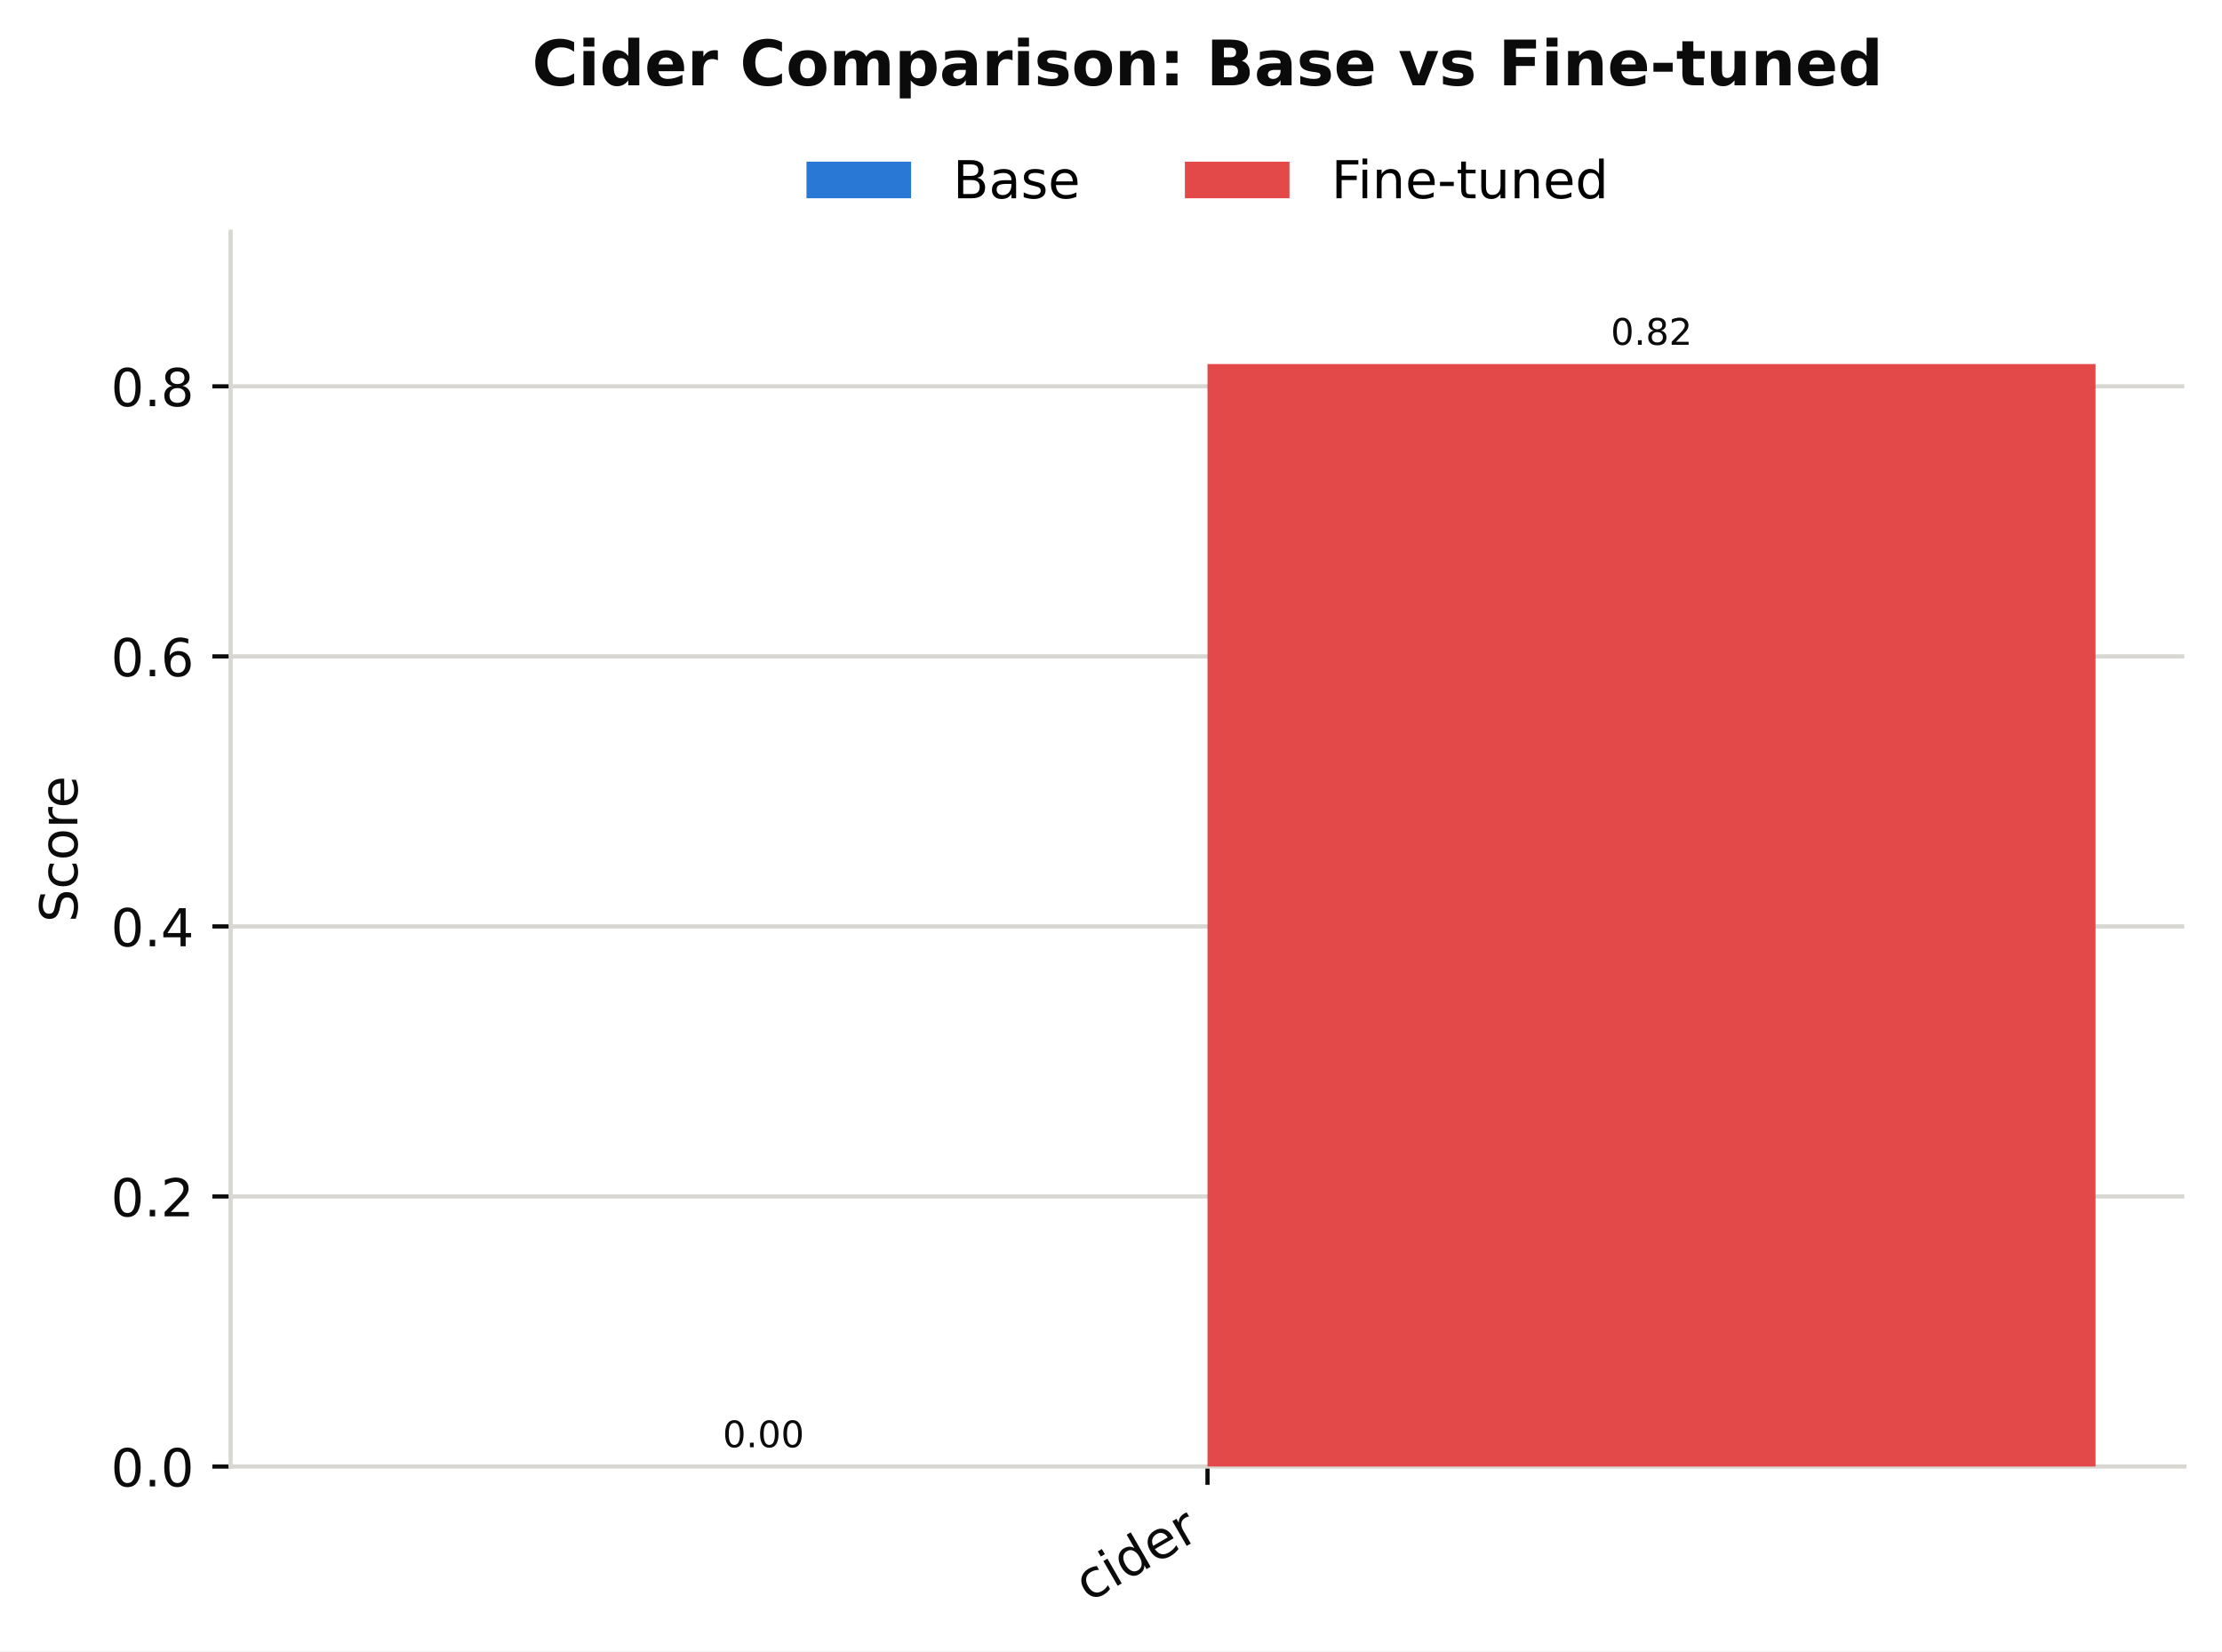
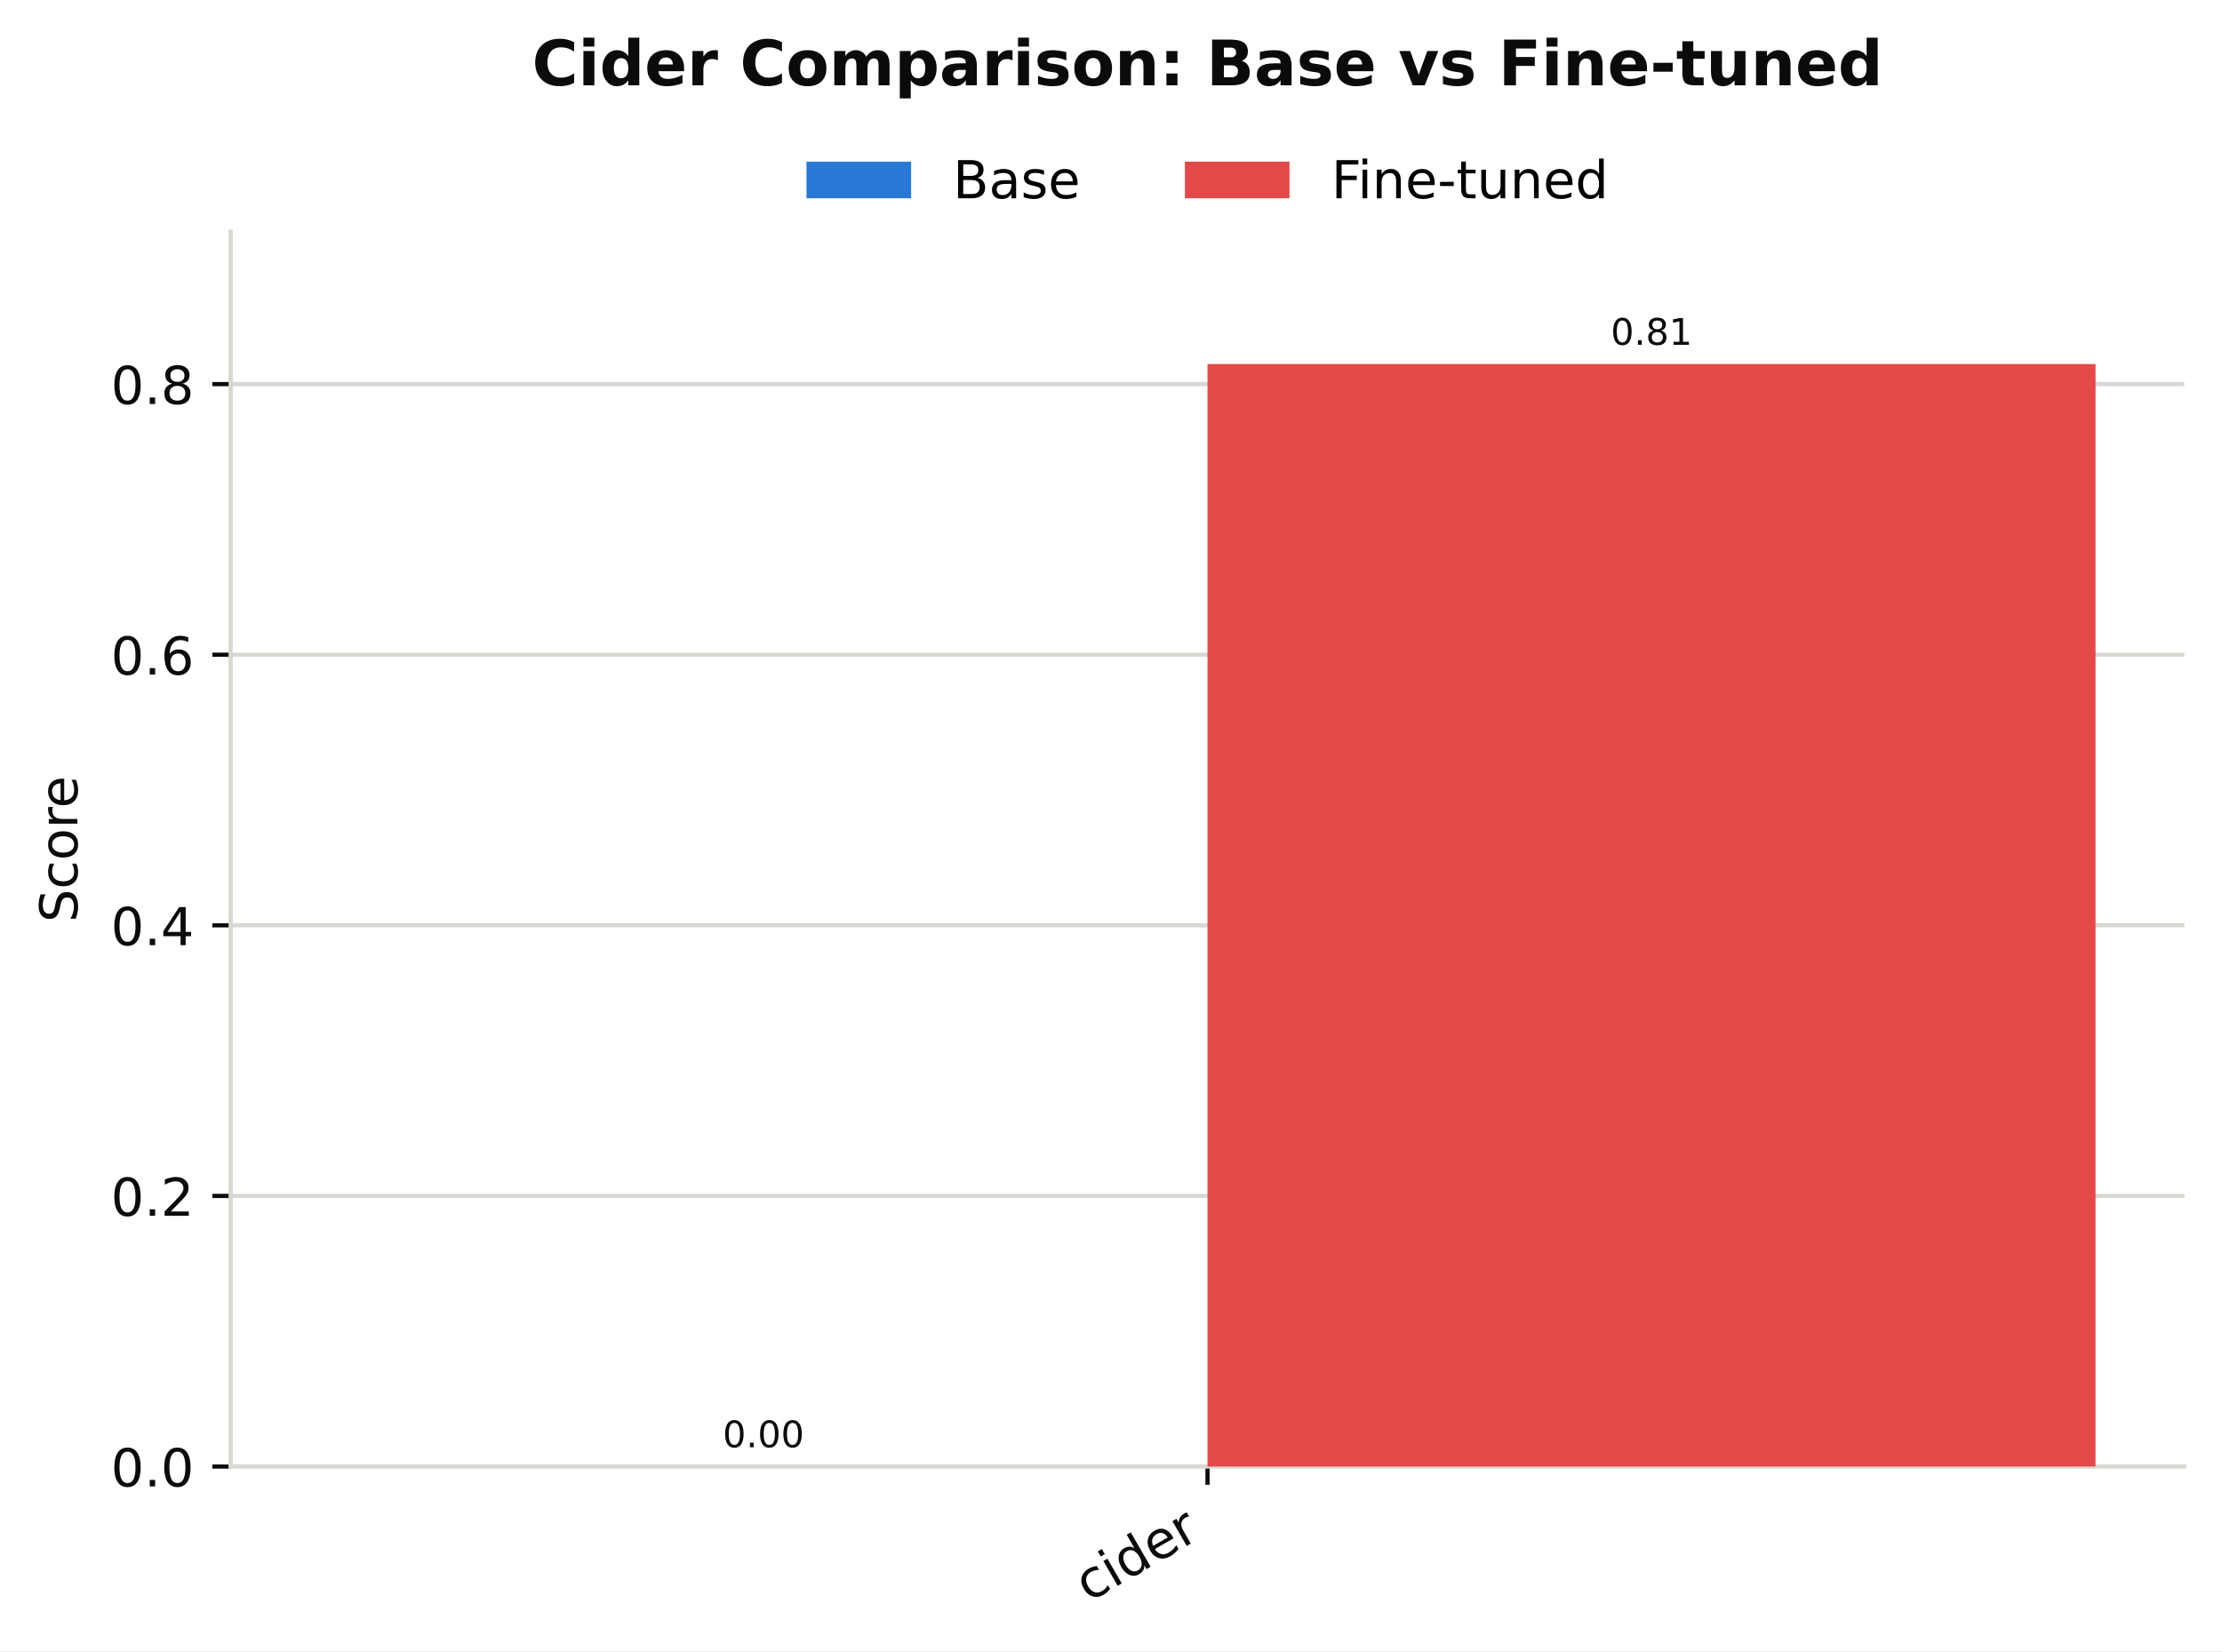
<svg xmlns="http://www.w3.org/2000/svg" xmlns:xlink="http://www.w3.org/1999/xlink" width="424.863pt" height="315.764pt" viewBox="0 0 424.863 315.764" version="1.1">
  <defs>
    <style type="text/css">*{stroke-linejoin: round; stroke-linecap: butt}</style>
  </defs>
  <g id="figure_1">
    <g id="patch_1">
      <path d="M -0 315.764  L 424.863 315.764  L 424.863 0  L -0 0  z " style="fill: #ffffff" />
    </g>
    <g id="axes_1">
      <g id="patch_2">
        <path d="M 44.103 280.459  L 417.663 280.459  L 417.663 44.318  L 44.103 44.318  z " style="fill: #ffffff" />
      </g>
      <g id="matplotlib.axis_1">
        <g id="xtick_1">
          <g id="line2d_1">
            <defs>
-               <path id="me344bd199c" d="M 0 0  L 0 3.5  " style="stroke: #0b0b0b; stroke-width: 0.8" />
-             </defs>
-             <g>
-               <use xlink:href="#me344bd199c" x="230.883" y="280.459" style="fill: #0b0b0b; stroke: #0b0b0b; stroke-width: 0.8" />
+               <path id="m24a7b10837" d="M 0 0  L 0 3.5  " style="stroke: #0b0b0b; stroke-width: 0.8" />
+             </defs>
+             <g>
+               <use xlink:href="#m24a7b10837" x="230.883" y="280.459" style="fill: #0b0b0b; stroke: #0b0b0b; stroke-width: 0.8" />
            </g>
          </g>
          <g id="text_1">
            <g style="fill: #0b0b0b" transform="translate(208.1274 306.4837) rotate(-30) scale(0.1 -0.1)">
              <defs>
                <path id="DejaVuSans-46" d="M 3122 3366  L 3122 2828  Q 2878 2963 2633 3030  Q 2388 3097 2138 3097  Q 1578 3097 1268 2742  Q 959 2388 959 1747  Q 959 1106 1268 751  Q 1578 397 2138 397  Q 2388 397 2633 464  Q 2878 531 3122 666  L 3122 134  Q 2881 22 2623 -34  Q 2366 -91 2075 -91  Q 1284 -91 818 406  Q 353 903 353 1747  Q 353 2603 823 3093  Q 1294 3584 2113 3584  Q 2378 3584 2631 3529  Q 2884 3475 3122 3366  z " transform="scale(0.015625)" />
                <path id="DejaVuSans-4c" d="M 603 3500  L 1178 3500  L 1178 0  L 603 0  L 603 3500  z M 603 4863  L 1178 4863  L 1178 4134  L 603 4134  L 603 4863  z " transform="scale(0.015625)" />
                <path id="DejaVuSans-47" d="M 2906 2969  L 2906 4863  L 3481 4863  L 3481 0  L 2906 0  L 2906 525  Q 2725 213 2448 61  Q 2172 -91 1784 -91  Q 1150 -91 751 415  Q 353 922 353 1747  Q 353 2572 751 3078  Q 1150 3584 1784 3584  Q 2172 3584 2448 3432  Q 2725 3281 2906 2969  z M 947 1747  Q 947 1113 1208 752  Q 1469 391 1925 391  Q 2381 391 2643 752  Q 2906 1113 2906 1747  Q 2906 2381 2643 2742  Q 2381 3103 1925 3103  Q 1469 3103 1208 2742  Q 947 2381 947 1747  z " transform="scale(0.015625)" />
                <path id="DejaVuSans-48" d="M 3597 1894  L 3597 1613  L 953 1613  Q 991 1019 1311 708  Q 1631 397 2203 397  Q 2534 397 2845 478  Q 3156 559 3463 722  L 3463 178  Q 3153 47 2828 -22  Q 2503 -91 2169 -91  Q 1331 -91 842 396  Q 353 884 353 1716  Q 353 2575 817 3079  Q 1281 3584 2069 3584  Q 2775 3584 3186 3129  Q 3597 2675 3597 1894  z M 3022 2063  Q 3016 2534 2758 2815  Q 2500 3097 2075 3097  Q 1594 3097 1305 2825  Q 1016 2553 972 2059  L 3022 2063  z " transform="scale(0.015625)" />
                <path id="DejaVuSans-55" d="M 2631 2963  Q 2534 3019 2420 3045  Q 2306 3072 2169 3072  Q 1681 3072 1420 2755  Q 1159 2438 1159 1844  L 1159 0  L 581 0  L 581 3500  L 1159 3500  L 1159 2956  Q 1341 3275 1631 3429  Q 1922 3584 2338 3584  Q 2397 3584 2469 3576  Q 2541 3569 2628 3553  L 2631 2963  z " transform="scale(0.015625)" />
              </defs>
              <use xlink:href="#DejaVuSans-46" />
              <use xlink:href="#DejaVuSans-4c" transform="translate(54.98438 0)" />
              <use xlink:href="#DejaVuSans-47" transform="translate(82.76562 0)" />
              <use xlink:href="#DejaVuSans-48" transform="translate(146.25 0)" />
              <use xlink:href="#DejaVuSans-55" transform="translate(207.7812 0)" />
            </g>
          </g>
        </g>
      </g>
      <g id="matplotlib.axis_2">
        <g id="ytick_1">
          <g id="line2d_2">
-             <path d="M 44.103 280.459  L 417.663 280.459  " clip-path="url(#p272eb25ce4)" style="fill: none; stroke: #d8d7d2; stroke-width: 0.8; stroke-linecap: square" />
+             <path d="M 44.103 280.459  L 417.663 280.459  " clip-path="url(#p9154fb706a)" style="fill: none; stroke: #d8d7d2; stroke-width: 0.8; stroke-linecap: square" />
          </g>
          <g id="line2d_3">
            <defs>
-               <path id="m70234cf2d0" d="M 0 0  L -3.5 0  " style="stroke: #0b0b0b; stroke-width: 0.8" />
-             </defs>
-             <g>
-               <use xlink:href="#m70234cf2d0" x="44.103" y="280.459" style="fill: #0b0b0b; stroke: #0b0b0b; stroke-width: 0.8" />
+               <path id="m89acd7f4e9" d="M 0 0  L -3.5 0  " style="stroke: #0b0b0b; stroke-width: 0.8" />
+             </defs>
+             <g>
+               <use xlink:href="#m89acd7f4e9" x="44.103" y="280.459" style="fill: #0b0b0b; stroke: #0b0b0b; stroke-width: 0.8" />
            </g>
          </g>
          <g id="text_2">
            <g style="fill: #0b0b0b" transform="translate(21.2 284.2575) scale(0.1 -0.1)">
              <defs>
                <path id="DejaVuSans-13" d="M 2034 4250  Q 1547 4250 1301 3770  Q 1056 3291 1056 2328  Q 1056 1369 1301 889  Q 1547 409 2034 409  Q 2525 409 2770 889  Q 3016 1369 3016 2328  Q 3016 3291 2770 3770  Q 2525 4250 2034 4250  z M 2034 4750  Q 2819 4750 3233 4129  Q 3647 3509 3647 2328  Q 3647 1150 3233 529  Q 2819 -91 2034 -91  Q 1250 -91 836 529  Q 422 1150 422 2328  Q 422 3509 836 4129  Q 1250 4750 2034 4750  z " transform="scale(0.015625)" />
                <path id="DejaVuSans-11" d="M 684 794  L 1344 794  L 1344 0  L 684 0  L 684 794  z " transform="scale(0.015625)" />
              </defs>
              <use xlink:href="#DejaVuSans-13" />
              <use xlink:href="#DejaVuSans-11" transform="translate(63.625 0)" />
              <use xlink:href="#DejaVuSans-13" transform="translate(95.40625 0)" />
            </g>
          </g>
        </g>
        <g id="ytick_2">
          <g id="line2d_4">
-             <path d="M 44.103 228.814  L 417.663 228.814  " clip-path="url(#p272eb25ce4)" style="fill: none; stroke: #d8d7d2; stroke-width: 0.8; stroke-linecap: square" />
+             <path d="M 44.103 228.709  L 417.663 228.709  " clip-path="url(#p9154fb706a)" style="fill: none; stroke: #d8d7d2; stroke-width: 0.8; stroke-linecap: square" />
          </g>
          <g id="line2d_5">
            <g>
-               <use xlink:href="#m70234cf2d0" x="44.103" y="228.814" style="fill: #0b0b0b; stroke: #0b0b0b; stroke-width: 0.8" />
+               <use xlink:href="#m89acd7f4e9" x="44.103" y="228.709" style="fill: #0b0b0b; stroke: #0b0b0b; stroke-width: 0.8" />
            </g>
          </g>
          <g id="text_3">
-             <g style="fill: #0b0b0b" transform="translate(21.2 232.6131) scale(0.1 -0.1)">
+             <g style="fill: #0b0b0b" transform="translate(21.2 232.5075) scale(0.1 -0.1)">
              <defs>
                <path id="DejaVuSans-15" d="M 1228 531  L 3431 531  L 3431 0  L 469 0  L 469 531  Q 828 903 1448 1529  Q 2069 2156 2228 2338  Q 2531 2678 2651 2914  Q 2772 3150 2772 3378  Q 2772 3750 2511 3984  Q 2250 4219 1831 4219  Q 1534 4219 1204 4116  Q 875 4013 500 3803  L 500 4441  Q 881 4594 1212 4672  Q 1544 4750 1819 4750  Q 2544 4750 2975 4387  Q 3406 4025 3406 3419  Q 3406 3131 3298 2873  Q 3191 2616 2906 2266  Q 2828 2175 2409 1742  Q 1991 1309 1228 531  z " transform="scale(0.015625)" />
              </defs>
              <use xlink:href="#DejaVuSans-13" />
              <use xlink:href="#DejaVuSans-11" transform="translate(63.625 0)" />
              <use xlink:href="#DejaVuSans-15" transform="translate(95.40625 0)" />
            </g>
          </g>
        </g>
        <g id="ytick_3">
          <g id="line2d_6">
-             <path d="M 44.103 177.17  L 417.663 177.17  " clip-path="url(#p272eb25ce4)" style="fill: none; stroke: #d8d7d2; stroke-width: 0.8; stroke-linecap: square" />
+             <path d="M 44.103 176.959  L 417.663 176.959  " clip-path="url(#p9154fb706a)" style="fill: none; stroke: #d8d7d2; stroke-width: 0.8; stroke-linecap: square" />
          </g>
          <g id="line2d_7">
            <g>
-               <use xlink:href="#m70234cf2d0" x="44.103" y="177.17" style="fill: #0b0b0b; stroke: #0b0b0b; stroke-width: 0.8" />
+               <use xlink:href="#m89acd7f4e9" x="44.103" y="176.959" style="fill: #0b0b0b; stroke: #0b0b0b; stroke-width: 0.8" />
            </g>
          </g>
          <g id="text_4">
-             <g style="fill: #0b0b0b" transform="translate(21.2 180.9687) scale(0.1 -0.1)">
+             <g style="fill: #0b0b0b" transform="translate(21.2 180.7574) scale(0.1 -0.1)">
              <defs>
                <path id="DejaVuSans-17" d="M 2419 4116  L 825 1625  L 2419 1625  L 2419 4116  z M 2253 4666  L 3047 4666  L 3047 1625  L 3713 1625  L 3713 1100  L 3047 1100  L 3047 0  L 2419 0  L 2419 1100  L 313 1100  L 313 1709  L 2253 4666  z " transform="scale(0.015625)" />
              </defs>
              <use xlink:href="#DejaVuSans-13" />
              <use xlink:href="#DejaVuSans-11" transform="translate(63.625 0)" />
              <use xlink:href="#DejaVuSans-17" transform="translate(95.40625 0)" />
            </g>
          </g>
        </g>
        <g id="ytick_4">
          <g id="line2d_8">
-             <path d="M 44.103 125.525  L 417.663 125.525  " clip-path="url(#p272eb25ce4)" style="fill: none; stroke: #d8d7d2; stroke-width: 0.8; stroke-linecap: square" />
+             <path d="M 44.103 125.209  L 417.663 125.209  " clip-path="url(#p9154fb706a)" style="fill: none; stroke: #d8d7d2; stroke-width: 0.8; stroke-linecap: square" />
          </g>
          <g id="line2d_9">
            <g>
-               <use xlink:href="#m70234cf2d0" x="44.103" y="125.525" style="fill: #0b0b0b; stroke: #0b0b0b; stroke-width: 0.8" />
+               <use xlink:href="#m89acd7f4e9" x="44.103" y="125.209" style="fill: #0b0b0b; stroke: #0b0b0b; stroke-width: 0.8" />
            </g>
          </g>
          <g id="text_5">
-             <g style="fill: #0b0b0b" transform="translate(21.2 129.3243) scale(0.1 -0.1)">
+             <g style="fill: #0b0b0b" transform="translate(21.2 129.0073) scale(0.1 -0.1)">
              <defs>
                <path id="DejaVuSans-19" d="M 2113 2584  Q 1688 2584 1439 2293  Q 1191 2003 1191 1497  Q 1191 994 1439 701  Q 1688 409 2113 409  Q 2538 409 2786 701  Q 3034 994 3034 1497  Q 3034 2003 2786 2293  Q 2538 2584 2113 2584  z M 3366 4563  L 3366 3988  Q 3128 4100 2886 4159  Q 2644 4219 2406 4219  Q 1781 4219 1451 3797  Q 1122 3375 1075 2522  Q 1259 2794 1537 2939  Q 1816 3084 2150 3084  Q 2853 3084 3261 2657  Q 3669 2231 3669 1497  Q 3669 778 3244 343  Q 2819 -91 2113 -91  Q 1303 -91 875 529  Q 447 1150 447 2328  Q 447 3434 972 4092  Q 1497 4750 2381 4750  Q 2619 4750 2861 4703  Q 3103 4656 3366 4563  z " transform="scale(0.015625)" />
              </defs>
              <use xlink:href="#DejaVuSans-13" />
              <use xlink:href="#DejaVuSans-11" transform="translate(63.625 0)" />
              <use xlink:href="#DejaVuSans-19" transform="translate(95.40625 0)" />
            </g>
          </g>
        </g>
        <g id="ytick_5">
          <g id="line2d_10">
-             <path d="M 44.103 73.881  L 417.663 73.881  " clip-path="url(#p272eb25ce4)" style="fill: none; stroke: #d8d7d2; stroke-width: 0.8; stroke-linecap: square" />
+             <path d="M 44.103 73.458  L 417.663 73.458  " clip-path="url(#p9154fb706a)" style="fill: none; stroke: #d8d7d2; stroke-width: 0.8; stroke-linecap: square" />
          </g>
          <g id="line2d_11">
            <g>
-               <use xlink:href="#m70234cf2d0" x="44.103" y="73.881" style="fill: #0b0b0b; stroke: #0b0b0b; stroke-width: 0.8" />
+               <use xlink:href="#m89acd7f4e9" x="44.103" y="73.458" style="fill: #0b0b0b; stroke: #0b0b0b; stroke-width: 0.8" />
            </g>
          </g>
          <g id="text_6">
-             <g style="fill: #0b0b0b" transform="translate(21.2 77.67992) scale(0.1 -0.1)">
+             <g style="fill: #0b0b0b" transform="translate(21.2 77.25726) scale(0.1 -0.1)">
              <defs>
                <path id="DejaVuSans-1b" d="M 2034 2216  Q 1584 2216 1326 1975  Q 1069 1734 1069 1313  Q 1069 891 1326 650  Q 1584 409 2034 409  Q 2484 409 2743 651  Q 3003 894 3003 1313  Q 3003 1734 2745 1975  Q 2488 2216 2034 2216  z M 1403 2484  Q 997 2584 770 2862  Q 544 3141 544 3541  Q 544 4100 942 4425  Q 1341 4750 2034 4750  Q 2731 4750 3128 4425  Q 3525 4100 3525 3541  Q 3525 3141 3298 2862  Q 3072 2584 2669 2484  Q 3125 2378 3379 2068  Q 3634 1759 3634 1313  Q 3634 634 3220 271  Q 2806 -91 2034 -91  Q 1263 -91 848 271  Q 434 634 434 1313  Q 434 1759 690 2068  Q 947 2378 1403 2484  z M 1172 3481  Q 1172 3119 1398 2916  Q 1625 2713 2034 2713  Q 2441 2713 2670 2916  Q 2900 3119 2900 3481  Q 2900 3844 2670 4047  Q 2441 4250 2034 4250  Q 1625 4250 1398 4047  Q 1172 3844 1172 3481  z " transform="scale(0.015625)" />
              </defs>
              <use xlink:href="#DejaVuSans-13" />
              <use xlink:href="#DejaVuSans-11" transform="translate(63.625 0)" />
              <use xlink:href="#DejaVuSans-1b" transform="translate(95.40625 0)" />
            </g>
          </g>
        </g>
        <g id="text_7">
          <g style="fill: #0b0b0b" transform="translate(14.79766 176.3931) rotate(-90) scale(0.1 -0.1)">
            <defs>
              <path id="DejaVuSans-36" d="M 3425 4513  L 3425 3897  Q 3066 4069 2747 4153  Q 2428 4238 2131 4238  Q 1616 4238 1336 4038  Q 1056 3838 1056 3469  Q 1056 3159 1242 3001  Q 1428 2844 1947 2747  L 2328 2669  Q 3034 2534 3370 2195  Q 3706 1856 3706 1288  Q 3706 609 3251 259  Q 2797 -91 1919 -91  Q 1588 -91 1214 -16  Q 841 59 441 206  L 441 856  Q 825 641 1194 531  Q 1563 422 1919 422  Q 2459 422 2753 634  Q 3047 847 3047 1241  Q 3047 1584 2836 1778  Q 2625 1972 2144 2069  L 1759 2144  Q 1053 2284 737 2584  Q 422 2884 422 3419  Q 422 4038 858 4394  Q 1294 4750 2059 4750  Q 2388 4750 2728 4690  Q 3069 4631 3425 4513  z " transform="scale(0.015625)" />
              <path id="DejaVuSans-52" d="M 1959 3097  Q 1497 3097 1228 2736  Q 959 2375 959 1747  Q 959 1119 1226 758  Q 1494 397 1959 397  Q 2419 397 2687 759  Q 2956 1122 2956 1747  Q 2956 2369 2687 2733  Q 2419 3097 1959 3097  z M 1959 3584  Q 2709 3584 3137 3096  Q 3566 2609 3566 1747  Q 3566 888 3137 398  Q 2709 -91 1959 -91  Q 1206 -91 779 398  Q 353 888 353 1747  Q 353 2609 779 3096  Q 1206 3584 1959 3584  z " transform="scale(0.015625)" />
            </defs>
            <use xlink:href="#DejaVuSans-36" />
            <use xlink:href="#DejaVuSans-46" transform="translate(63.48438 0)" />
            <use xlink:href="#DejaVuSans-52" transform="translate(118.4688 0)" />
            <use xlink:href="#DejaVuSans-55" transform="translate(179.6562 0)" />
            <use xlink:href="#DejaVuSans-48" transform="translate(218.5625 0)" />
          </g>
        </g>
      </g>
      <g id="patch_3">
        <path d="M 44.103 280.459  L 44.103 44.318  " style="fill: none; stroke: #d8d7d2; stroke-width: 0.8; stroke-linejoin: miter; stroke-linecap: square" />
      </g>
      <g id="patch_4">
        <path d="M 44.103 280.459  L 417.663 280.459  " style="fill: none; stroke: #d8d7d2; stroke-width: 0.8; stroke-linejoin: miter; stroke-linecap: square" />
      </g>
      <g id="patch_5">
-         <path d="M 61.083 280.459  L 230.883 280.459  L 230.883 280.453  L 61.083 280.453  z " clip-path="url(#p272eb25ce4)" style="fill: #2a78d6" />
+         <path d="M 61.083 280.459  L 230.883 280.459  L 230.883 280.453  L 61.083 280.453  z " clip-path="url(#p9154fb706a)" style="fill: #2a78d6" />
      </g>
      <g id="patch_6">
-         <path d="M 230.883 280.459  L 400.683 280.459  L 400.683 69.619  L 230.883 69.619  z " clip-path="url(#p272eb25ce4)" style="fill: #e34948" />
+         <path d="M 230.883 280.459  L 400.683 280.459  L 400.683 69.619  L 230.883 69.619  z " clip-path="url(#p9154fb706a)" style="fill: #e34948" />
      </g>
      <g id="text_8">
        <g style="fill: #0b0b0b" transform="translate(138.1902 276.7718) scale(0.07 -0.07)">
          <use xlink:href="#DejaVuSans-13" />
          <use xlink:href="#DejaVuSans-11" transform="translate(63.625 0)" />
          <use xlink:href="#DejaVuSans-13" transform="translate(95.40625 0)" />
          <use xlink:href="#DejaVuSans-13" transform="translate(159.0312 0)" />
        </g>
      </g>
      <g id="text_9">
        <g style="fill: #0b0b0b" transform="translate(307.9902 65.93726) scale(0.07 -0.07)">
+           <defs>
+             <path id="DejaVuSans-14" d="M 794 531  L 1825 531  L 1825 4091  L 703 3866  L 703 4441  L 1819 4666  L 2450 4666  L 2450 531  L 3481 531  L 3481 0  L 794 0  L 794 531  z " transform="scale(0.015625)" />
+           </defs>
          <use xlink:href="#DejaVuSans-13" />
          <use xlink:href="#DejaVuSans-11" transform="translate(63.625 0)" />
          <use xlink:href="#DejaVuSans-1b" transform="translate(95.40625 0)" />
-           <use xlink:href="#DejaVuSans-15" transform="translate(159.0312 0)" />
+           <use xlink:href="#DejaVuSans-14" transform="translate(159.0312 0)" />
        </g>
      </g>
      <g id="text_10">
        <g style="fill: #0b0b0b" transform="translate(101.7378 16.31812) scale(0.12 -0.12)">
          <defs>
            <path id="DejaVuSans-Bold-26" d="M 4288 256  Q 3956 84 3597 -3  Q 3238 -91 2847 -91  Q 1681 -91 1000 561  Q 319 1213 319 2328  Q 319 3447 1000 4098  Q 1681 4750 2847 4750  Q 3238 4750 3597 4662  Q 3956 4575 4288 4403  L 4288 3438  Q 3953 3666 3628 3772  Q 3303 3878 2944 3878  Q 2300 3878 1931 3465  Q 1563 3053 1563 2328  Q 1563 1606 1931 1193  Q 2300 781 2944 781  Q 3303 781 3628 887  Q 3953 994 4288 1222  L 4288 256  z " transform="scale(0.015625)" />
            <path id="DejaVuSans-Bold-4c" d="M 538 3500  L 1656 3500  L 1656 0  L 538 0  L 538 3500  z M 538 4863  L 1656 4863  L 1656 3950  L 538 3950  L 538 4863  z " transform="scale(0.015625)" />
            <path id="DejaVuSans-Bold-47" d="M 2919 2988  L 2919 4863  L 4044 4863  L 4044 0  L 2919 0  L 2919 506  Q 2688 197 2409 53  Q 2131 -91 1766 -91  Q 1119 -91 703 423  Q 288 938 288 1747  Q 288 2556 703 3070  Q 1119 3584 1766 3584  Q 2128 3584 2408 3439  Q 2688 3294 2919 2988  z M 2181 722  Q 2541 722 2730 984  Q 2919 1247 2919 1747  Q 2919 2247 2730 2509  Q 2541 2772 2181 2772  Q 1825 2772 1636 2509  Q 1447 2247 1447 1747  Q 1447 1247 1636 984  Q 1825 722 2181 722  z " transform="scale(0.015625)" />
            <path id="DejaVuSans-Bold-48" d="M 4031 1759  L 4031 1441  L 1416 1441  Q 1456 1047 1700 850  Q 1944 653 2381 653  Q 2734 653 3104 758  Q 3475 863 3866 1075  L 3866 213  Q 3469 63 3072 -14  Q 2675 -91 2278 -91  Q 1328 -91 801 392  Q 275 875 275 1747  Q 275 2603 792 3093  Q 1309 3584 2216 3584  Q 3041 3584 3536 3087  Q 4031 2591 4031 1759  z M 2881 2131  Q 2881 2450 2695 2645  Q 2509 2841 2209 2841  Q 1884 2841 1681 2658  Q 1478 2475 1428 2131  L 2881 2131  z " transform="scale(0.015625)" />
            <path id="DejaVuSans-Bold-55" d="M 3138 2547  Q 2991 2616 2845 2648  Q 2700 2681 2553 2681  Q 2122 2681 1889 2404  Q 1656 2128 1656 1613  L 1656 0  L 538 0  L 538 3500  L 1656 3500  L 1656 2925  Q 1872 3269 2151 3426  Q 2431 3584 2822 3584  Q 2878 3584 2943 3579  Q 3009 3575 3134 3559  L 3138 2547  z " transform="scale(0.015625)" />
            <path id="DejaVuSans-Bold-3" transform="scale(0.015625)" />
            <path id="DejaVuSans-Bold-52" d="M 2203 2784  Q 1831 2784 1636 2517  Q 1441 2250 1441 1747  Q 1441 1244 1636 976  Q 1831 709 2203 709  Q 2569 709 2762 976  Q 2956 1244 2956 1747  Q 2956 2250 2762 2517  Q 2569 2784 2203 2784  z M 2203 3584  Q 3106 3584 3614 3096  Q 4122 2609 4122 1747  Q 4122 884 3614 396  Q 3106 -91 2203 -91  Q 1297 -91 786 396  Q 275 884 275 1747  Q 275 2609 786 3096  Q 1297 3584 2203 3584  z " transform="scale(0.015625)" />
            <path id="DejaVuSans-Bold-50" d="M 3781 2919  Q 3994 3244 4286 3414  Q 4578 3584 4928 3584  Q 5531 3584 5847 3212  Q 6163 2841 6163 2131  L 6163 0  L 5038 0  L 5038 1825  Q 5041 1866 5042 1909  Q 5044 1953 5044 2034  Q 5044 2406 4934 2573  Q 4825 2741 4581 2741  Q 4263 2741 4089 2478  Q 3916 2216 3909 1719  L 3909 0  L 2784 0  L 2784 1825  Q 2784 2406 2684 2573  Q 2584 2741 2328 2741  Q 2006 2741 1831 2477  Q 1656 2213 1656 1722  L 1656 0  L 531 0  L 531 3500  L 1656 3500  L 1656 2988  Q 1863 3284 2130 3434  Q 2397 3584 2719 3584  Q 3081 3584 3359 3409  Q 3638 3234 3781 2919  z " transform="scale(0.015625)" />
            <path id="DejaVuSans-Bold-53" d="M 1656 506  L 1656 -1331  L 538 -1331  L 538 3500  L 1656 3500  L 1656 2988  Q 1888 3294 2169 3439  Q 2450 3584 2816 3584  Q 3463 3584 3878 3070  Q 4294 2556 4294 1747  Q 4294 938 3878 423  Q 3463 -91 2816 -91  Q 2450 -91 2169 54  Q 1888 200 1656 506  z M 2400 2772  Q 2041 2772 1848 2508  Q 1656 2244 1656 1747  Q 1656 1250 1848 986  Q 2041 722 2400 722  Q 2759 722 2948 984  Q 3138 1247 3138 1747  Q 3138 2247 2948 2509  Q 2759 2772 2400 2772  z " transform="scale(0.015625)" />
            <path id="DejaVuSans-Bold-44" d="M 2106 1575  Q 1756 1575 1579 1456  Q 1403 1338 1403 1106  Q 1403 894 1545 773  Q 1688 653 1941 653  Q 2256 653 2472 879  Q 2688 1106 2688 1447  L 2688 1575  L 2106 1575  z M 3816 1997  L 3816 0  L 2688 0  L 2688 519  Q 2463 200 2181 54  Q 1900 -91 1497 -91  Q 953 -91 614 226  Q 275 544 275 1050  Q 275 1666 698 1953  Q 1122 2241 2028 2241  L 2688 2241  L 2688 2328  Q 2688 2594 2478 2717  Q 2269 2841 1825 2841  Q 1466 2841 1156 2769  Q 847 2697 581 2553  L 581 3406  Q 941 3494 1303 3539  Q 1666 3584 2028 3584  Q 2975 3584 3395 3211  Q 3816 2838 3816 1997  z " transform="scale(0.015625)" />
            <path id="DejaVuSans-Bold-56" d="M 3272 3391  L 3272 2541  Q 2913 2691 2578 2766  Q 2244 2841 1947 2841  Q 1628 2841 1473 2761  Q 1319 2681 1319 2516  Q 1319 2381 1436 2309  Q 1553 2238 1856 2203  L 2053 2175  Q 2913 2066 3209 1816  Q 3506 1566 3506 1031  Q 3506 472 3093 190  Q 2681 -91 1863 -91  Q 1516 -91 1145 -36  Q 775 19 384 128  L 384 978  Q 719 816 1070 734  Q 1422 653 1784 653  Q 2113 653 2278 743  Q 2444 834 2444 1013  Q 2444 1163 2330 1236  Q 2216 1309 1875 1350  L 1678 1375  Q 931 1469 631 1722  Q 331 1975 331 2491  Q 331 3047 712 3315  Q 1094 3584 1881 3584  Q 2191 3584 2531 3537  Q 2872 3491 3272 3391  z " transform="scale(0.015625)" />
            <path id="DejaVuSans-Bold-51" d="M 4056 2131  L 4056 0  L 2931 0  L 2931 347  L 2931 1631  Q 2931 2084 2911 2256  Q 2891 2428 2841 2509  Q 2775 2619 2662 2680  Q 2550 2741 2406 2741  Q 2056 2741 1856 2470  Q 1656 2200 1656 1722  L 1656 0  L 538 0  L 538 3500  L 1656 3500  L 1656 2988  Q 1909 3294 2193 3439  Q 2478 3584 2822 3584  Q 3428 3584 3742 3212  Q 4056 2841 4056 2131  z " transform="scale(0.015625)" />
            <path id="DejaVuSans-Bold-1d" d="M 716 3500  L 1844 3500  L 1844 2291  L 716 2291  L 716 3500  z M 716 1209  L 1844 1209  L 1844 0  L 716 0  L 716 1209  z " transform="scale(0.015625)" />
            <path id="DejaVuSans-Bold-25" d="M 2456 2859  Q 2741 2859 2887 2984  Q 3034 3109 3034 3353  Q 3034 3594 2887 3720  Q 2741 3847 2456 3847  L 1791 3847  L 1791 2859  L 2456 2859  z M 2497 819  Q 2859 819 3042 972  Q 3225 1125 3225 1434  Q 3225 1738 3044 1889  Q 2863 2041 2497 2041  L 1791 2041  L 1791 819  L 2497 819  z M 3616 2497  Q 4003 2384 4215 2081  Q 4428 1778 4428 1338  Q 4428 663 3972 331  Q 3516 0 2584 0  L 588 0  L 588 4666  L 2394 4666  Q 3366 4666 3802 4372  Q 4238 4078 4238 3431  Q 4238 3091 4078 2852  Q 3919 2613 3616 2497  z " transform="scale(0.015625)" />
            <path id="DejaVuSans-Bold-59" d="M 97 3500  L 1216 3500  L 2088 1081  L 2956 3500  L 4078 3500  L 2700 0  L 1472 0  L 97 3500  z " transform="scale(0.015625)" />
            <path id="DejaVuSans-Bold-29" d="M 588 4666  L 3834 4666  L 3834 3756  L 1791 3756  L 1791 2888  L 3713 2888  L 3713 1978  L 1791 1978  L 1791 0  L 588 0  L 588 4666  z " transform="scale(0.015625)" />
            <path id="DejaVuSans-Bold-10" d="M 347 2297  L 2309 2297  L 2309 1388  L 347 1388  L 347 2297  z " transform="scale(0.015625)" />
            <path id="DejaVuSans-Bold-57" d="M 1759 4494  L 1759 3500  L 2913 3500  L 2913 2700  L 1759 2700  L 1759 1216  Q 1759 972 1856 886  Q 1953 800 2241 800  L 2816 800  L 2816 0  L 1856 0  Q 1194 0 917 276  Q 641 553 641 1216  L 641 2700  L 84 2700  L 84 3500  L 641 3500  L 641 4494  L 1759 4494  z " transform="scale(0.015625)" />
            <path id="DejaVuSans-Bold-58" d="M 500 1363  L 500 3500  L 1625 3500  L 1625 3150  Q 1625 2866 1622 2436  Q 1619 2006 1619 1863  Q 1619 1441 1641 1255  Q 1663 1069 1716 984  Q 1784 875 1895 815  Q 2006 756 2150 756  Q 2500 756 2700 1025  Q 2900 1294 2900 1772  L 2900 3500  L 4019 3500  L 4019 0  L 2900 0  L 2900 506  Q 2647 200 2364 54  Q 2081 -91 1741 -91  Q 1134 -91 817 281  Q 500 653 500 1363  z " transform="scale(0.015625)" />
          </defs>
          <use xlink:href="#DejaVuSans-Bold-26" />
          <use xlink:href="#DejaVuSans-Bold-4c" transform="translate(73.39062 0)" />
          <use xlink:href="#DejaVuSans-Bold-47" transform="translate(107.6719 0)" />
          <use xlink:href="#DejaVuSans-Bold-48" transform="translate(179.25 0)" />
          <use xlink:href="#DejaVuSans-Bold-55" transform="translate(247.0781 0)" />
          <use xlink:href="#DejaVuSans-Bold-3" transform="translate(296.3906 0)" />
          <use xlink:href="#DejaVuSans-Bold-26" transform="translate(331.2031 0)" />
          <use xlink:href="#DejaVuSans-Bold-52" transform="translate(404.5938 0)" />
          <use xlink:href="#DejaVuSans-Bold-50" transform="translate(473.2969 0)" />
          <use xlink:href="#DejaVuSans-Bold-53" transform="translate(577.5 0)" />
          <use xlink:href="#DejaVuSans-Bold-44" transform="translate(649.0781 0)" />
          <use xlink:href="#DejaVuSans-Bold-55" transform="translate(716.5625 0)" />
          <use xlink:href="#DejaVuSans-Bold-4c" transform="translate(765.875 0)" />
          <use xlink:href="#DejaVuSans-Bold-56" transform="translate(800.1562 0)" />
          <use xlink:href="#DejaVuSans-Bold-52" transform="translate(859.6719 0)" />
          <use xlink:href="#DejaVuSans-Bold-51" transform="translate(928.375 0)" />
          <use xlink:href="#DejaVuSans-Bold-1d" transform="translate(999.5625 0)" />
          <use xlink:href="#DejaVuSans-Bold-3" transform="translate(1039.547 0)" />
          <use xlink:href="#DejaVuSans-Bold-25" transform="translate(1074.359 0)" />
          <use xlink:href="#DejaVuSans-Bold-44" transform="translate(1150.578 0)" />
          <use xlink:href="#DejaVuSans-Bold-56" transform="translate(1218.062 0)" />
          <use xlink:href="#DejaVuSans-Bold-48" transform="translate(1277.578 0)" />
          <use xlink:href="#DejaVuSans-Bold-3" transform="translate(1345.406 0)" />
          <use xlink:href="#DejaVuSans-Bold-59" transform="translate(1380.219 0)" />
          <use xlink:href="#DejaVuSans-Bold-56" transform="translate(1445.406 0)" />
          <use xlink:href="#DejaVuSans-Bold-3" transform="translate(1504.922 0)" />
          <use xlink:href="#DejaVuSans-Bold-29" transform="translate(1539.734 0)" />
          <use xlink:href="#DejaVuSans-Bold-4c" transform="translate(1608.047 0)" />
          <use xlink:href="#DejaVuSans-Bold-51" transform="translate(1642.328 0)" />
          <use xlink:href="#DejaVuSans-Bold-48" transform="translate(1713.516 0)" />
          <use xlink:href="#DejaVuSans-Bold-10" transform="translate(1781.344 0)" />
          <use xlink:href="#DejaVuSans-Bold-57" transform="translate(1822.844 0)" />
          <use xlink:href="#DejaVuSans-Bold-58" transform="translate(1870.641 0)" />
          <use xlink:href="#DejaVuSans-Bold-51" transform="translate(1941.828 0)" />
          <use xlink:href="#DejaVuSans-Bold-48" transform="translate(2013.016 0)" />
          <use xlink:href="#DejaVuSans-Bold-47" transform="translate(2080.844 0)" />
        </g>
      </g>
      <g id="legend_1">
        <g id="patch_7">
          <path d="M 154.209 37.916  L 174.209 37.916  L 174.209 30.916  L 154.209 30.916  z " style="fill: #2a78d6" />
        </g>
        <g id="text_11">
          <g transform="translate(182.2089 37.91578) scale(0.1 -0.1)">
            <defs>
              <path id="DejaVuSans-25" d="M 1259 2228  L 1259 519  L 2272 519  Q 2781 519 3026 730  Q 3272 941 3272 1375  Q 3272 1813 3026 2020  Q 2781 2228 2272 2228  L 1259 2228  z M 1259 4147  L 1259 2741  L 2194 2741  Q 2656 2741 2882 2914  Q 3109 3088 3109 3444  Q 3109 3797 2882 3972  Q 2656 4147 2194 4147  L 1259 4147  z M 628 4666  L 2241 4666  Q 2963 4666 3353 4366  Q 3744 4066 3744 3513  Q 3744 3084 3544 2831  Q 3344 2578 2956 2516  Q 3422 2416 3680 2098  Q 3938 1781 3938 1306  Q 3938 681 3513 340  Q 3088 0 2303 0  L 628 0  L 628 4666  z " transform="scale(0.015625)" />
              <path id="DejaVuSans-44" d="M 2194 1759  Q 1497 1759 1228 1600  Q 959 1441 959 1056  Q 959 750 1161 570  Q 1363 391 1709 391  Q 2188 391 2477 730  Q 2766 1069 2766 1631  L 2766 1759  L 2194 1759  z M 3341 1997  L 3341 0  L 2766 0  L 2766 531  Q 2569 213 2275 61  Q 1981 -91 1556 -91  Q 1019 -91 701 211  Q 384 513 384 1019  Q 384 1609 779 1909  Q 1175 2209 1959 2209  L 2766 2209  L 2766 2266  Q 2766 2663 2505 2880  Q 2244 3097 1772 3097  Q 1472 3097 1187 3025  Q 903 2953 641 2809  L 641 3341  Q 956 3463 1253 3523  Q 1550 3584 1831 3584  Q 2591 3584 2966 3190  Q 3341 2797 3341 1997  z " transform="scale(0.015625)" />
              <path id="DejaVuSans-56" d="M 2834 3397  L 2834 2853  Q 2591 2978 2328 3040  Q 2066 3103 1784 3103  Q 1356 3103 1142 2972  Q 928 2841 928 2578  Q 928 2378 1081 2264  Q 1234 2150 1697 2047  L 1894 2003  Q 2506 1872 2764 1633  Q 3022 1394 3022 966  Q 3022 478 2636 193  Q 2250 -91 1575 -91  Q 1294 -91 989 -36  Q 684 19 347 128  L 347 722  Q 666 556 975 473  Q 1284 391 1588 391  Q 1994 391 2212 530  Q 2431 669 2431 922  Q 2431 1156 2273 1281  Q 2116 1406 1581 1522  L 1381 1569  Q 847 1681 609 1914  Q 372 2147 372 2553  Q 372 3047 722 3315  Q 1072 3584 1716 3584  Q 2034 3584 2315 3537  Q 2597 3491 2834 3397  z " transform="scale(0.015625)" />
            </defs>
            <use xlink:href="#DejaVuSans-25" />
            <use xlink:href="#DejaVuSans-44" transform="translate(68.60938 0)" />
            <use xlink:href="#DejaVuSans-56" transform="translate(129.8906 0)" />
            <use xlink:href="#DejaVuSans-48" transform="translate(181.9844 0)" />
          </g>
        </g>
        <g id="patch_8">
          <path d="M 226.56 37.916  L 246.56 37.916  L 246.56 30.916  L 226.56 30.916  z " style="fill: #e34948" />
        </g>
        <g id="text_12">
          <g transform="translate(254.5605 37.91578) scale(0.1 -0.1)">
            <defs>
              <path id="DejaVuSans-29" d="M 628 4666  L 3309 4666  L 3309 4134  L 1259 4134  L 1259 2759  L 3109 2759  L 3109 2228  L 1259 2228  L 1259 0  L 628 0  L 628 4666  z " transform="scale(0.015625)" />
              <path id="DejaVuSans-51" d="M 3513 2113  L 3513 0  L 2938 0  L 2938 2094  Q 2938 2591 2744 2837  Q 2550 3084 2163 3084  Q 1697 3084 1428 2787  Q 1159 2491 1159 1978  L 1159 0  L 581 0  L 581 3500  L 1159 3500  L 1159 2956  Q 1366 3272 1645 3428  Q 1925 3584 2291 3584  Q 2894 3584 3203 3211  Q 3513 2838 3513 2113  z " transform="scale(0.015625)" />
              <path id="DejaVuSans-10" d="M 313 2009  L 1997 2009  L 1997 1497  L 313 1497  L 313 2009  z " transform="scale(0.015625)" />
              <path id="DejaVuSans-57" d="M 1172 4494  L 1172 3500  L 2356 3500  L 2356 3053  L 1172 3053  L 1172 1153  Q 1172 725 1289 603  Q 1406 481 1766 481  L 2356 481  L 2356 0  L 1766 0  Q 1100 0 847 248  Q 594 497 594 1153  L 594 3053  L 172 3053  L 172 3500  L 594 3500  L 594 4494  L 1172 4494  z " transform="scale(0.015625)" />
              <path id="DejaVuSans-58" d="M 544 1381  L 544 3500  L 1119 3500  L 1119 1403  Q 1119 906 1312 657  Q 1506 409 1894 409  Q 2359 409 2629 706  Q 2900 1003 2900 1516  L 2900 3500  L 3475 3500  L 3475 0  L 2900 0  L 2900 538  Q 2691 219 2414 64  Q 2138 -91 1772 -91  Q 1169 -91 856 284  Q 544 659 544 1381  z M 1991 3584  L 1991 3584  z " transform="scale(0.015625)" />
            </defs>
            <use xlink:href="#DejaVuSans-29" />
            <use xlink:href="#DejaVuSans-4c" transform="translate(50.23438 0)" />
            <use xlink:href="#DejaVuSans-51" transform="translate(78.01562 0)" />
            <use xlink:href="#DejaVuSans-48" transform="translate(141.3906 0)" />
            <use xlink:href="#DejaVuSans-10" transform="translate(202.9219 0)" />
            <use xlink:href="#DejaVuSans-57" transform="translate(239 0)" />
            <use xlink:href="#DejaVuSans-58" transform="translate(278.2031 0)" />
            <use xlink:href="#DejaVuSans-51" transform="translate(341.5781 0)" />
            <use xlink:href="#DejaVuSans-48" transform="translate(404.9531 0)" />
            <use xlink:href="#DejaVuSans-47" transform="translate(466.4844 0)" />
          </g>
        </g>
      </g>
    </g>
  </g>
  <defs>
-     <clipPath id="p272eb25ce4">
+     <clipPath id="p9154fb706a">
      <rect x="44.103" y="44.318" width="373.56" height="236.141" />
    </clipPath>
  </defs>
</svg>
